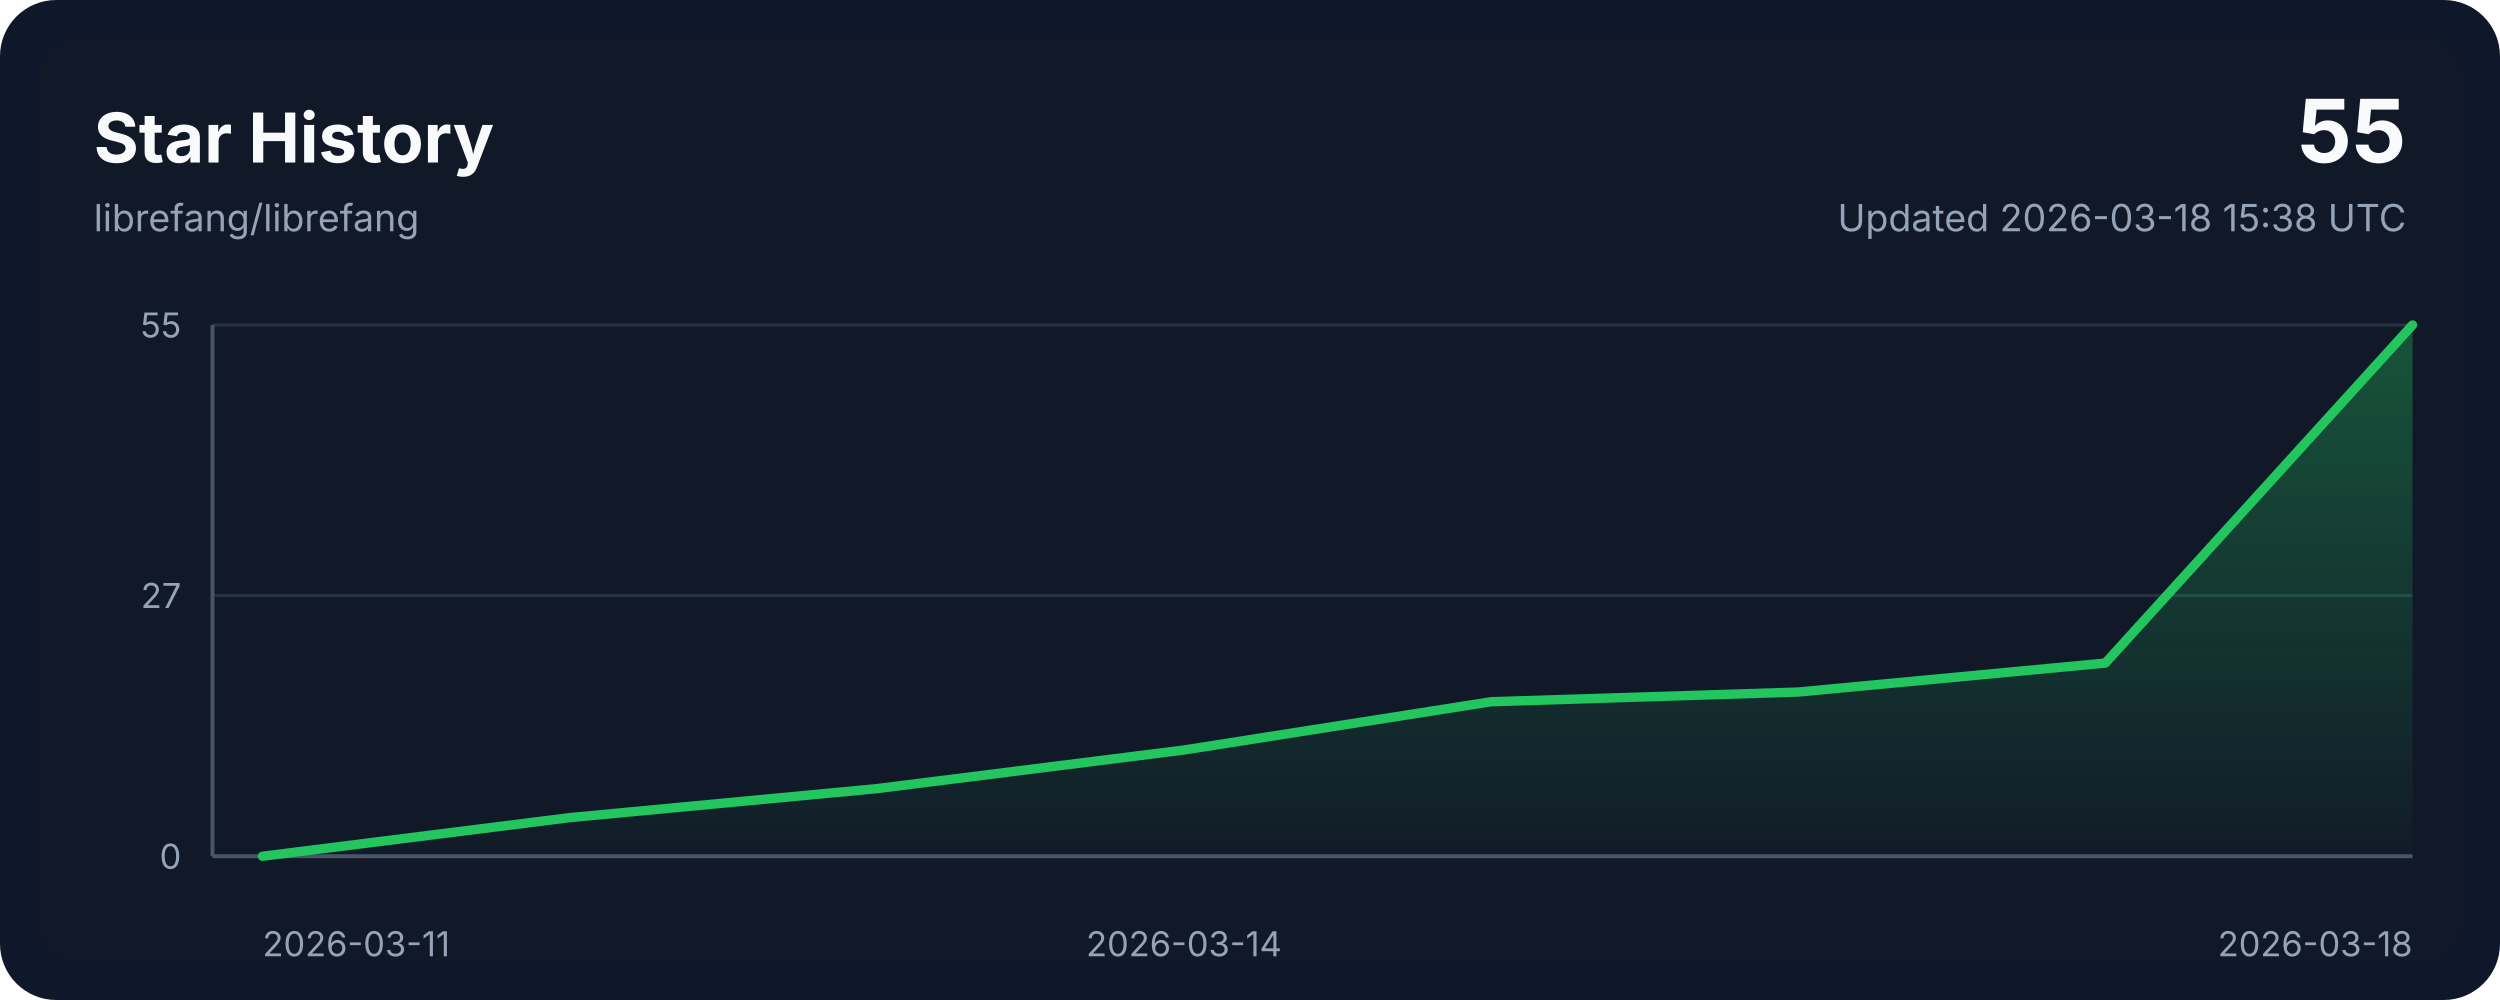
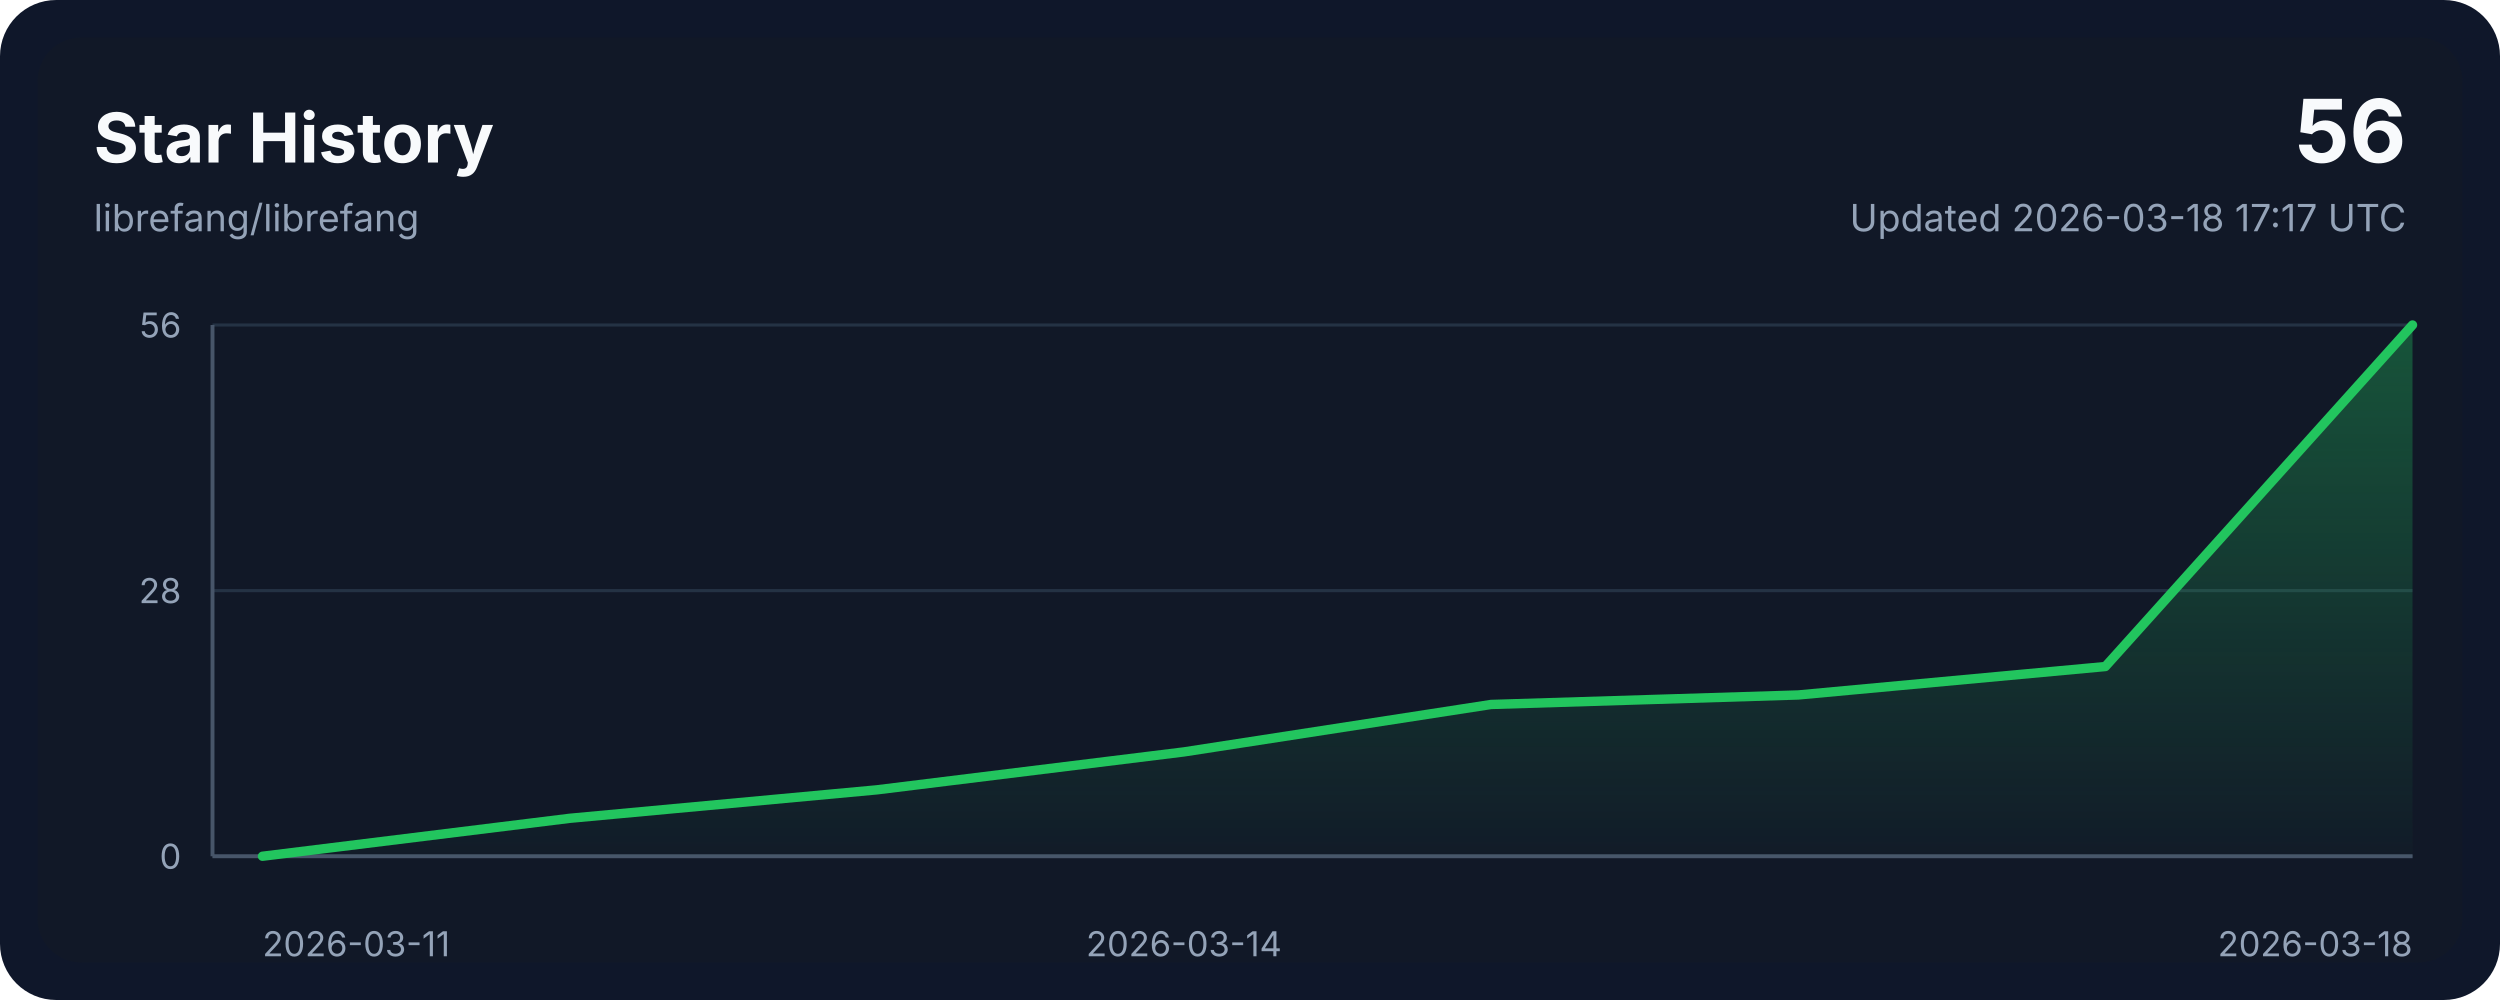
<svg xmlns="http://www.w3.org/2000/svg" width="800" height="320" viewBox="0 0 800 320" role="img" aria-labelledby="title desc">
  <style>
    .bg { fill: #0f172a; }
    .panel { fill: #111827; }
    .grid { stroke: #243244; stroke-width: 1; }
    .axis { stroke: #475569; stroke-width: 1.25; }
    .line { fill: none; stroke: #22c55e; stroke-width: 3; stroke-linecap: round; stroke-linejoin: round; }
    .area { fill: url(#areaGradient); }
    .title { font: 700 22px ui-sans-serif, system-ui, -apple-system, sans-serif; fill: #f8fafc; }
    .subtitle { font: 400 12px ui-sans-serif, system-ui, -apple-system, sans-serif; fill: #94a3b8; }
    .axis-label { font: 400 11px ui-sans-serif, system-ui, -apple-system, sans-serif; fill: #94a3b8; }
    .value { font: 700 28px ui-sans-serif, system-ui, -apple-system, sans-serif; fill: #f8fafc; }
  </style>
  <defs>
    <linearGradient id="areaGradient" x1="0" x2="0" y1="0" y2="1">
      <stop offset="0%" stop-color="#22c55e" stop-opacity="0.35" />
      <stop offset="100%" stop-color="#22c55e" stop-opacity="0.02" />
    </linearGradient>
  </defs>
  <rect width="800" height="320" rx="18" class="bg" />
  <rect x="12" y="12" width="776" height="296" rx="14" class="panel" />
  <text x="30" y="52" class="title">Star History</text>
  <text x="30" y="74" class="subtitle">librefang/librefang</text>
-   <text x="770" y="52" class="value" text-anchor="end">55</text>
-   <text x="770" y="74" class="subtitle" text-anchor="end">Updated 2026-03-18 15:38 UTC</text>
+   <text x="770" y="52" class="value" text-anchor="end">56</text>
+   <text x="770" y="74" class="subtitle" text-anchor="end">Updated 2026-03-18 17:17 UTC</text>
  <line x1="68" y1="274.00" x2="772" y2="274.00" class="grid" />
-   <line x1="68" y1="190.55" x2="772" y2="190.55" class="grid" />
+   <line x1="68" y1="189.00" x2="772" y2="189.00" class="grid" />
  <line x1="68" y1="104.00" x2="772" y2="104.00" class="grid" />
  <line x1="68" y1="274" x2="772" y2="274" class="axis" />
  <line x1="68" y1="104" x2="68" y2="274" class="axis" />
-   <path d="M 84,274 L 84.00,274.00 L 182.29,261.64 L 280.57,252.36 L 378.86,240.00 L 477.14,224.55 L 575.43,221.45 L 673.71,212.18 L 772.00,104.00 L 772,274 Z" class="area" />
-   <polyline points="84.00,274.00 182.29,261.64 280.57,252.36 378.86,240.00 477.14,224.55 575.43,221.45 673.71,212.18 772.00,104.00" class="line" />
+   <path d="M 84,274 L 84.00,274.00 L 182.29,261.86 L 280.57,252.75 L 378.86,240.61 L 477.14,225.43 L 575.43,222.39 L 673.71,213.29 L 772.00,104.00 L 772,274 Z" class="area" />
+   <polyline points="84.00,274.00 182.29,261.86 280.57,252.75 378.86,240.61 477.14,225.43 575.43,222.39 673.71,213.29 772.00,104.00" class="line" />
  <text x="84.00" y="306" class="axis-label" text-anchor="start">2026-03-11</text>
  <text x="378.86" y="306" class="axis-label" text-anchor="middle">2026-03-14</text>
  <text x="772.00" y="306" class="axis-label" text-anchor="end">2026-03-18</text>
  <text x="58" y="278.00" class="axis-label" text-anchor="end">0</text>
-   <text x="58" y="194.55" class="axis-label" text-anchor="end">27</text>
-   <text x="58" y="108.00" class="axis-label" text-anchor="end">55</text>
+   <text x="58" y="193.00" class="axis-label" text-anchor="end">28</text>
+   <text x="58" y="108.00" class="axis-label" text-anchor="end">56</text>
</svg>
